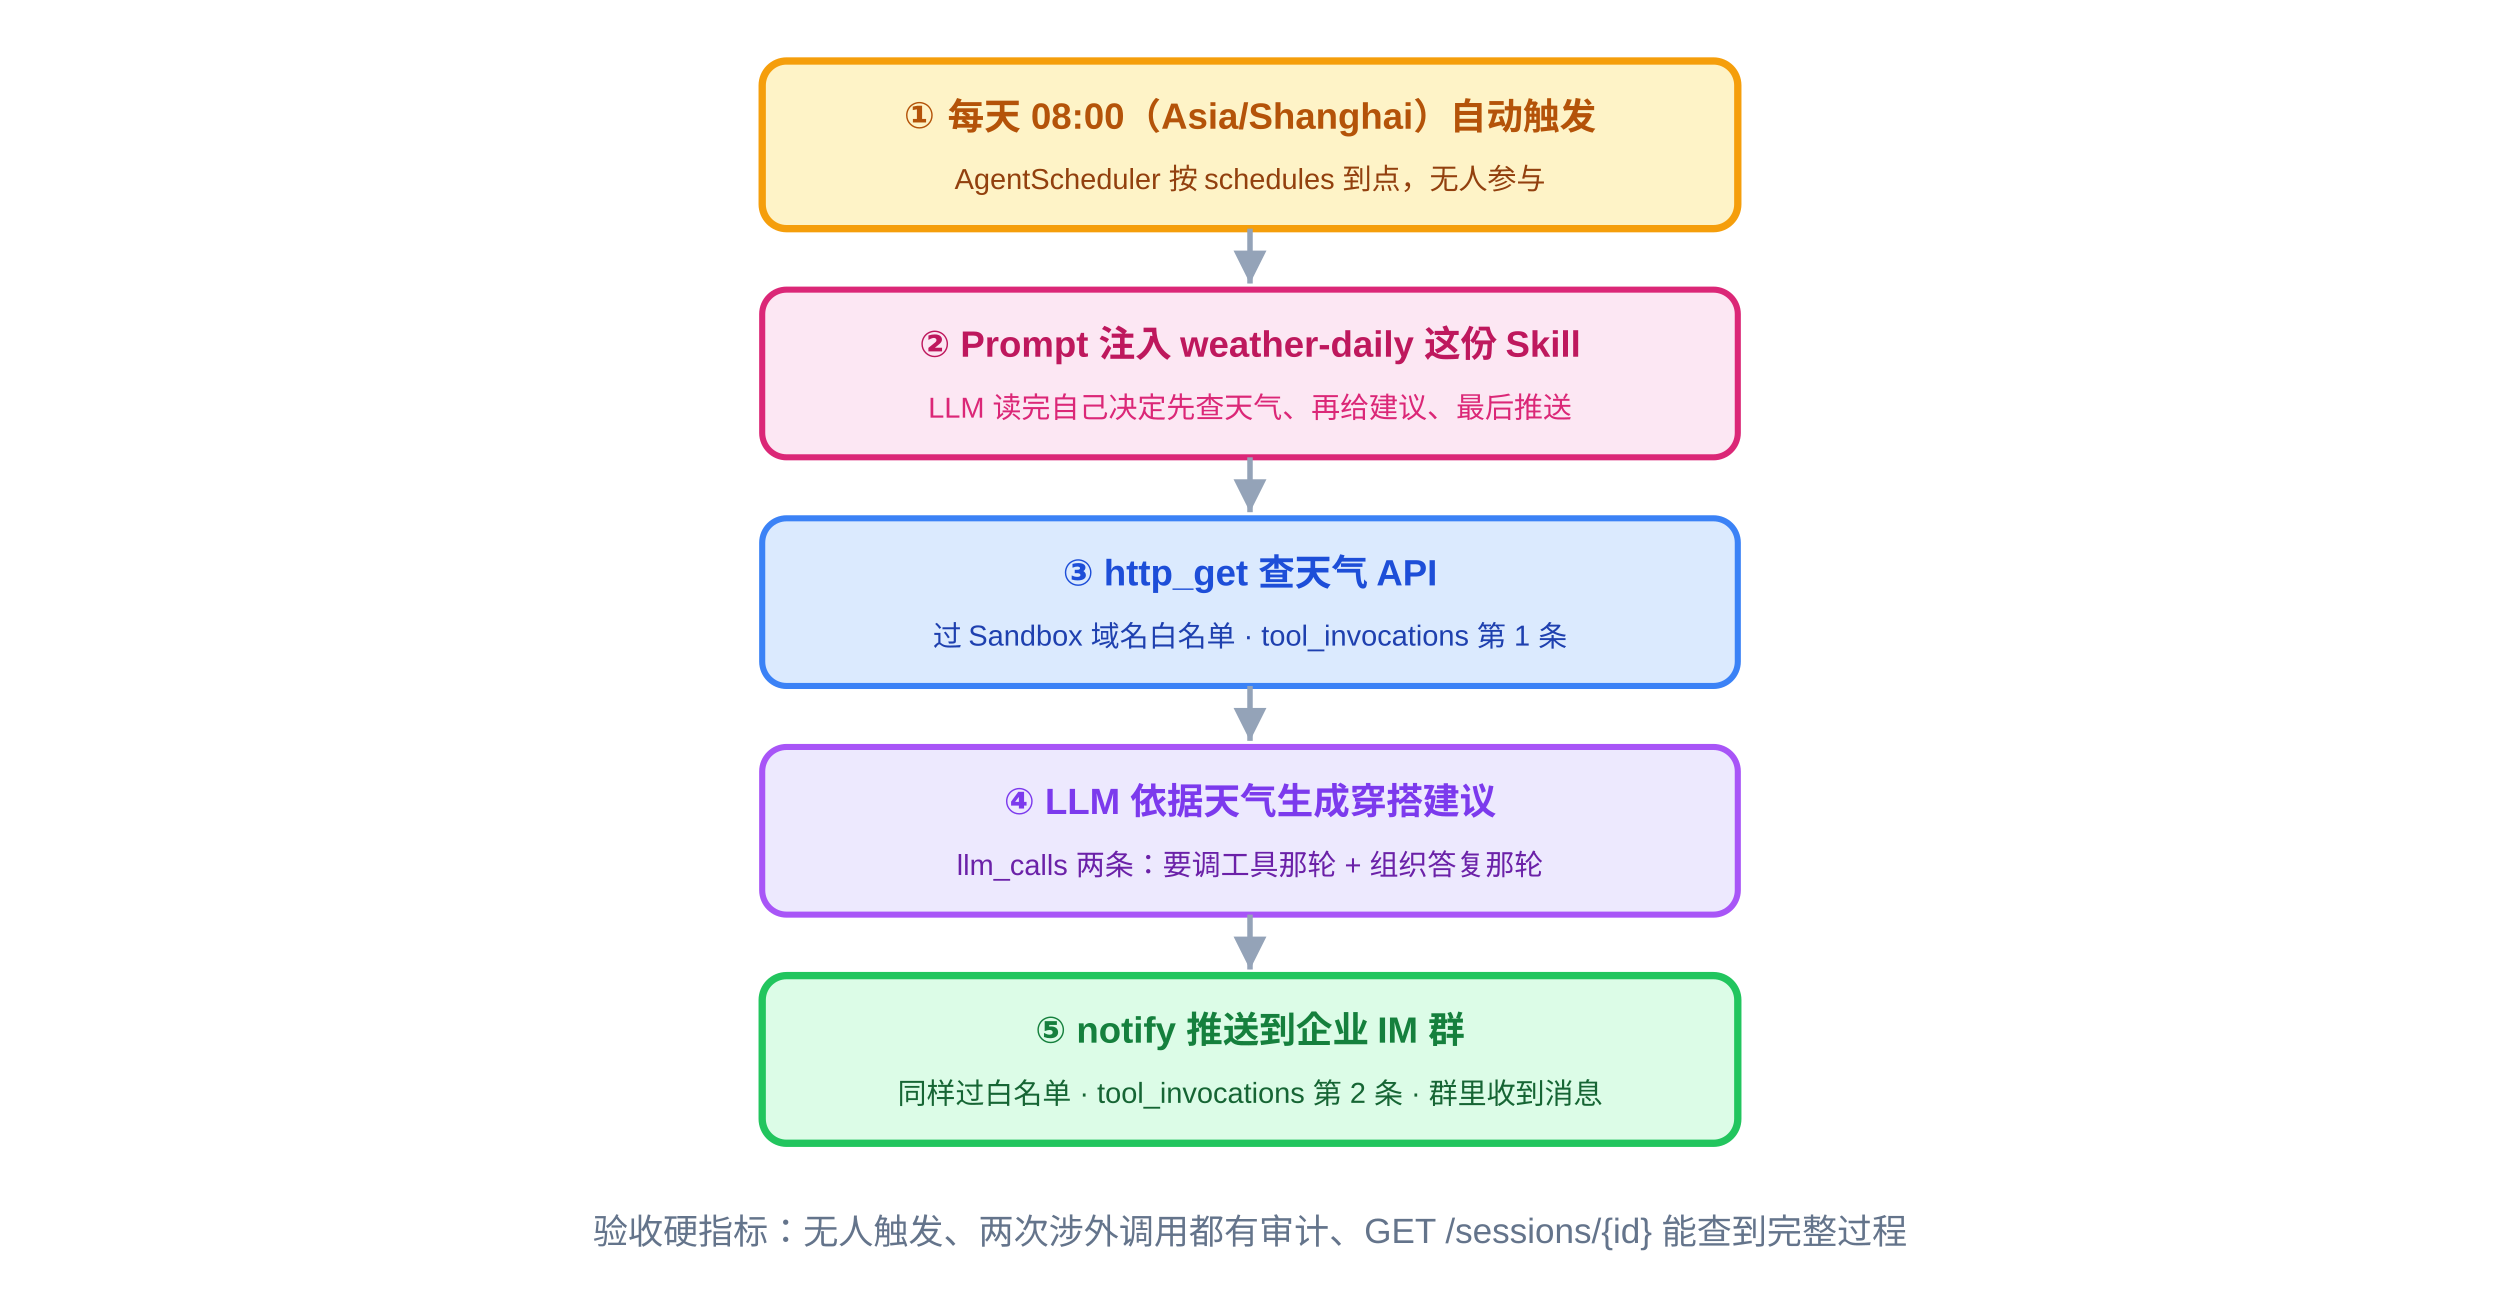
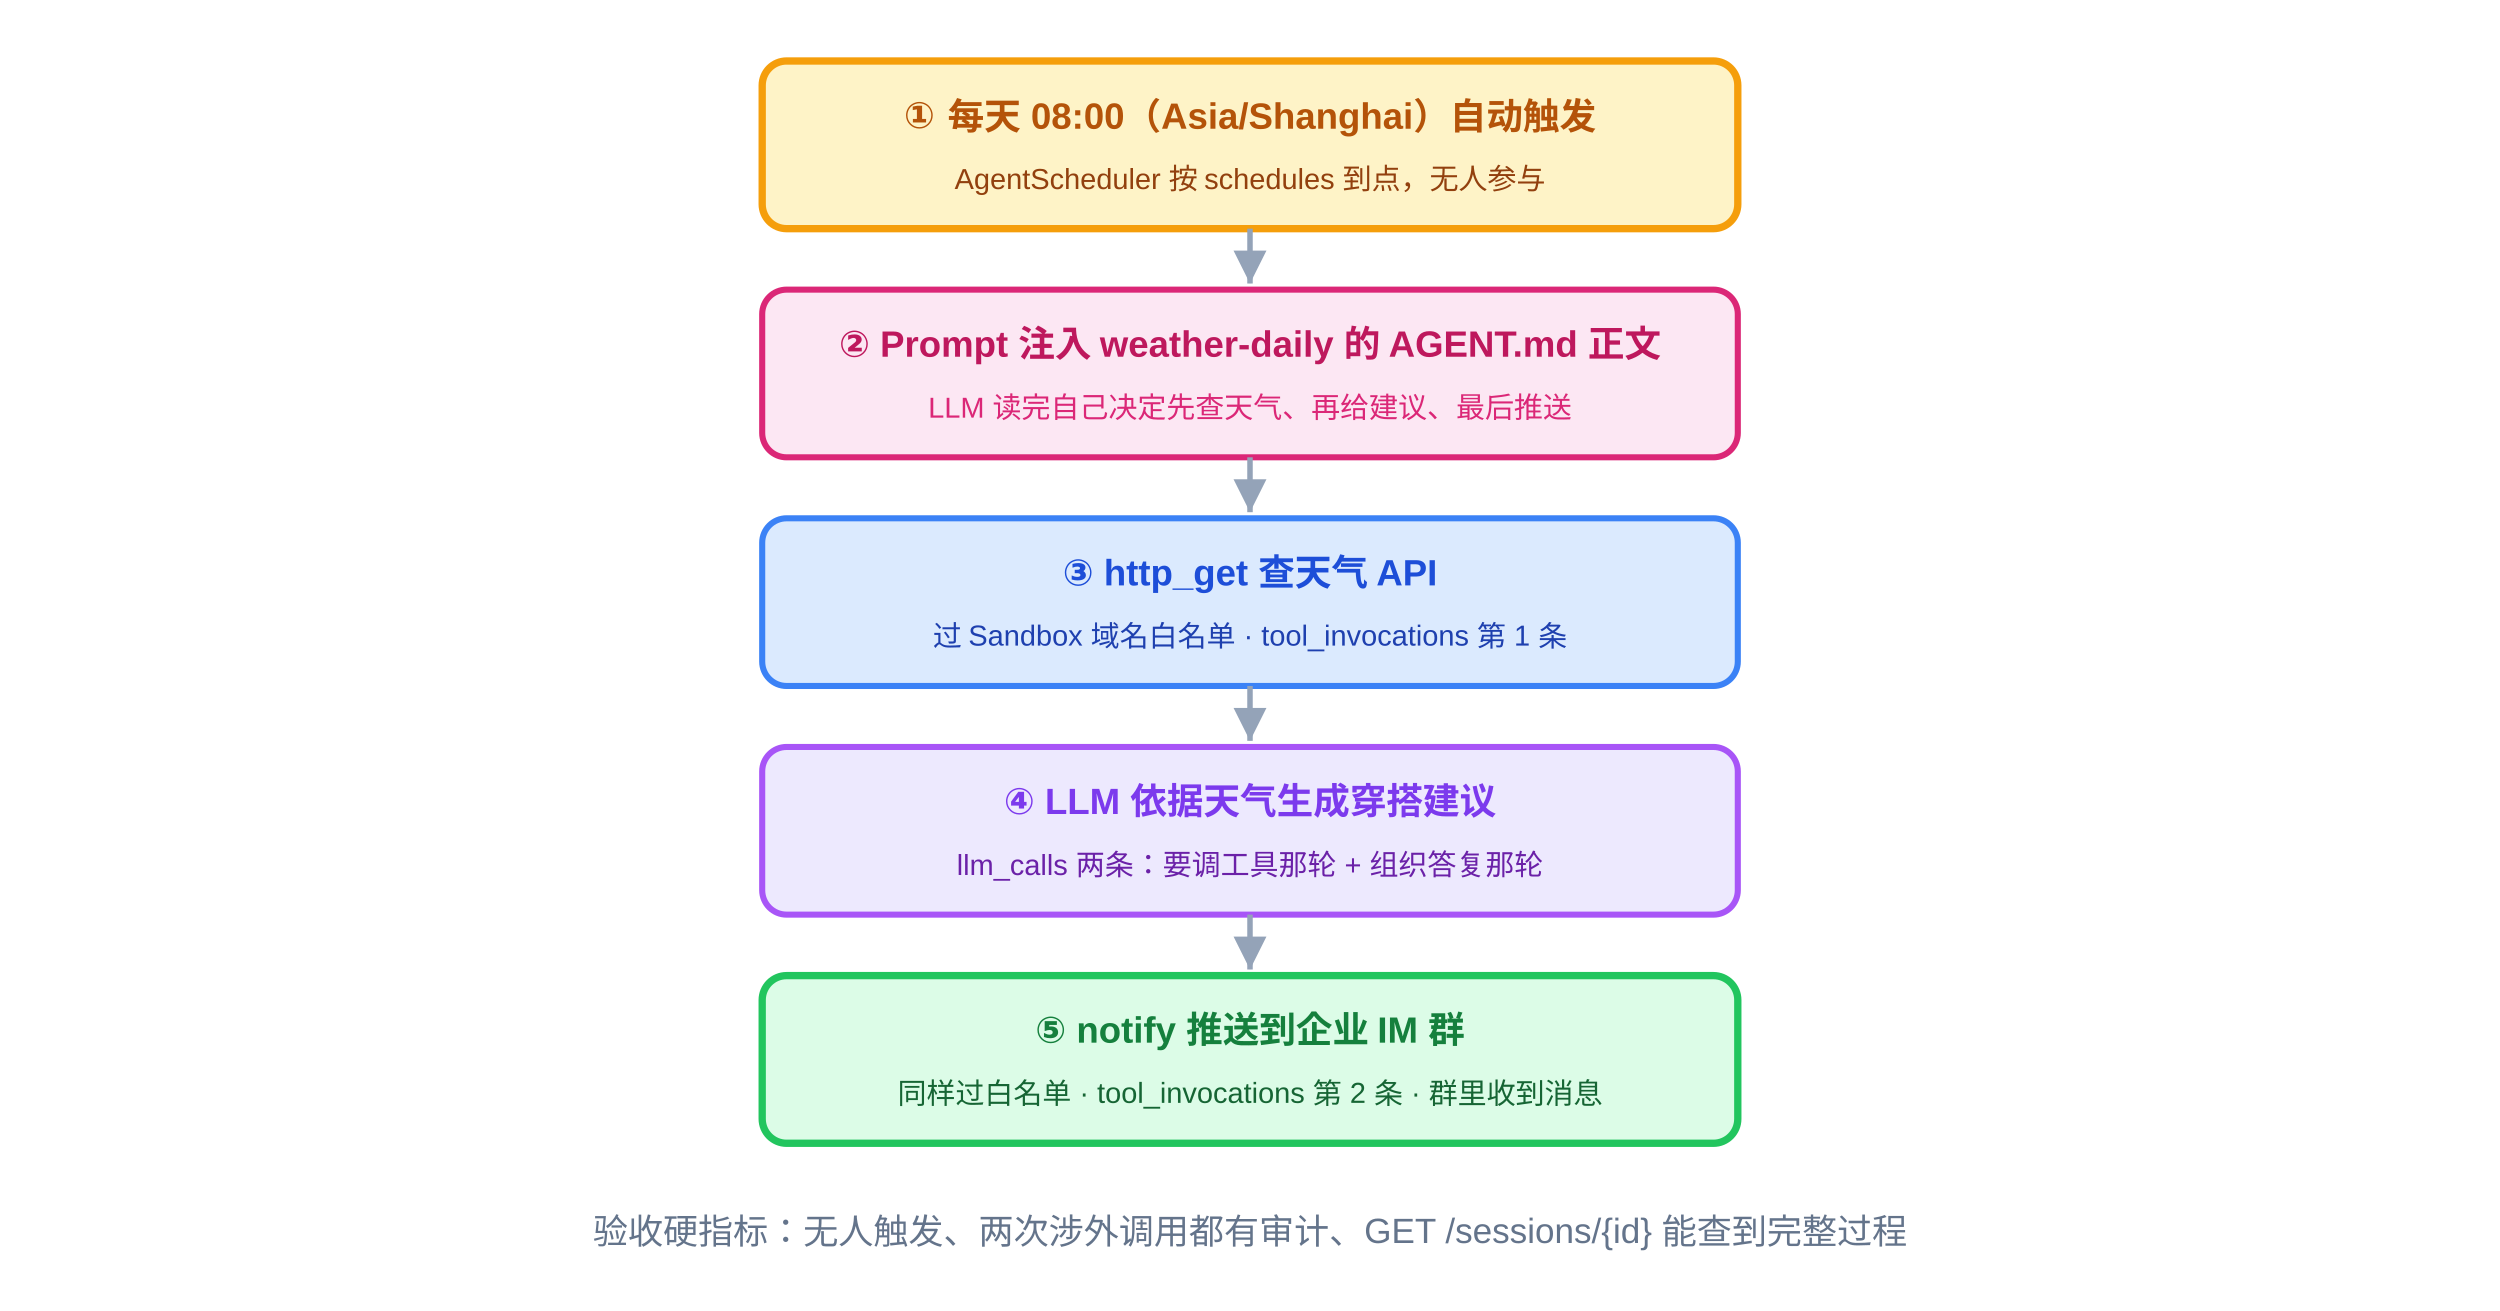
<svg xmlns="http://www.w3.org/2000/svg" viewBox="0 0 820 430" font-family="Arial, sans-serif">
  <rect width="820" height="430" fill="#ffffff" />
  <defs>
    <marker id="c311" markerWidth="10" markerHeight="10" refX="6" refY="3" orient="auto">
      <path d="M0,0 L6,3 L0,6 Z" fill="#94a3b8" />
    </marker>
  </defs>
  <rect x="250" y="20" width="320" height="55" rx="8" fill="#fef3c7" stroke="#f59e0b" stroke-width="2.4" />
  <text x="410" y="42" fill="#b45309" font-size="12" font-weight="bold" text-anchor="middle">① 每天 08:00（Asia/Shanghai）自动触发</text>
  <text x="410" y="62" fill="#92400e" font-size="9.5" text-anchor="middle">AgentScheduler 按 schedules 到点，无人参与</text>
  <line x1="410" y1="75" x2="410" y2="93" stroke="#94a3b8" stroke-width="1.8" marker-end="url(#c311)" />
  <rect x="250" y="95" width="320" height="55" rx="8" fill="#fce7f3" stroke="#db2777" stroke-width="2" />
-   <text x="410" y="117" fill="#be185d" font-size="12" font-weight="bold" text-anchor="middle">② Prompt 注入 weather-daily 这份 Skill</text>
+   <text x="410" y="117" fill="#be185d" font-size="12" font-weight="bold" text-anchor="middle">② Prompt 注入 weather-daily 的 AGENT.md 正文</text>
  <text x="410" y="137" fill="#db2777" font-size="9.5" text-anchor="middle">LLM 读完自己决定先查天气、再给建议、最后推送</text>
  <line x1="410" y1="150" x2="410" y2="168" stroke="#94a3b8" stroke-width="1.8" marker-end="url(#c311)" />
  <rect x="250" y="170" width="320" height="55" rx="8" fill="#dbeafe" stroke="#3b82f6" stroke-width="2" />
  <text x="410" y="192" fill="#1d4ed8" font-size="12" font-weight="bold" text-anchor="middle">③ http_get 查天气 API</text>
  <text x="410" y="212" fill="#1e40af" font-size="9.5" text-anchor="middle">过 Sandbox 域名白名单 · tool_invocations 第 1 条</text>
  <line x1="410" y1="225" x2="410" y2="243" stroke="#94a3b8" stroke-width="1.8" marker-end="url(#c311)" />
  <rect x="250" y="245" width="320" height="55" rx="8" fill="#ede9fe" stroke="#a855f7" stroke-width="2" />
  <text x="410" y="267" fill="#7c3aed" font-size="12" font-weight="bold" text-anchor="middle">④ LLM 依据天气生成穿搭建议</text>
  <text x="410" y="287" fill="#6b21a8" font-size="9.5" text-anchor="middle">llm_calls 两条：要调工具那轮 + 组织答复那轮</text>
  <line x1="410" y1="300" x2="410" y2="318" stroke="#94a3b8" stroke-width="1.8" marker-end="url(#c311)" />
  <rect x="250" y="320" width="320" height="55" rx="8" fill="#dcfce7" stroke="#22c55e" stroke-width="2.4" />
  <text x="410" y="342" fill="#15803d" font-size="12" font-weight="bold" text-anchor="middle">⑤ notify 推送到企业 IM 群</text>
  <text x="410" y="362" fill="#166534" font-size="9.5" text-anchor="middle">同样过白名单 · tool_invocations 第 2 条 · 群里收到消息</text>
  <text x="410" y="408" fill="#64748b" font-size="11.5" text-anchor="middle">验收硬指标：无人触发、两次涉外调用都有审计、GET /sessions/{id} 能查到完整过程</text>
</svg>
